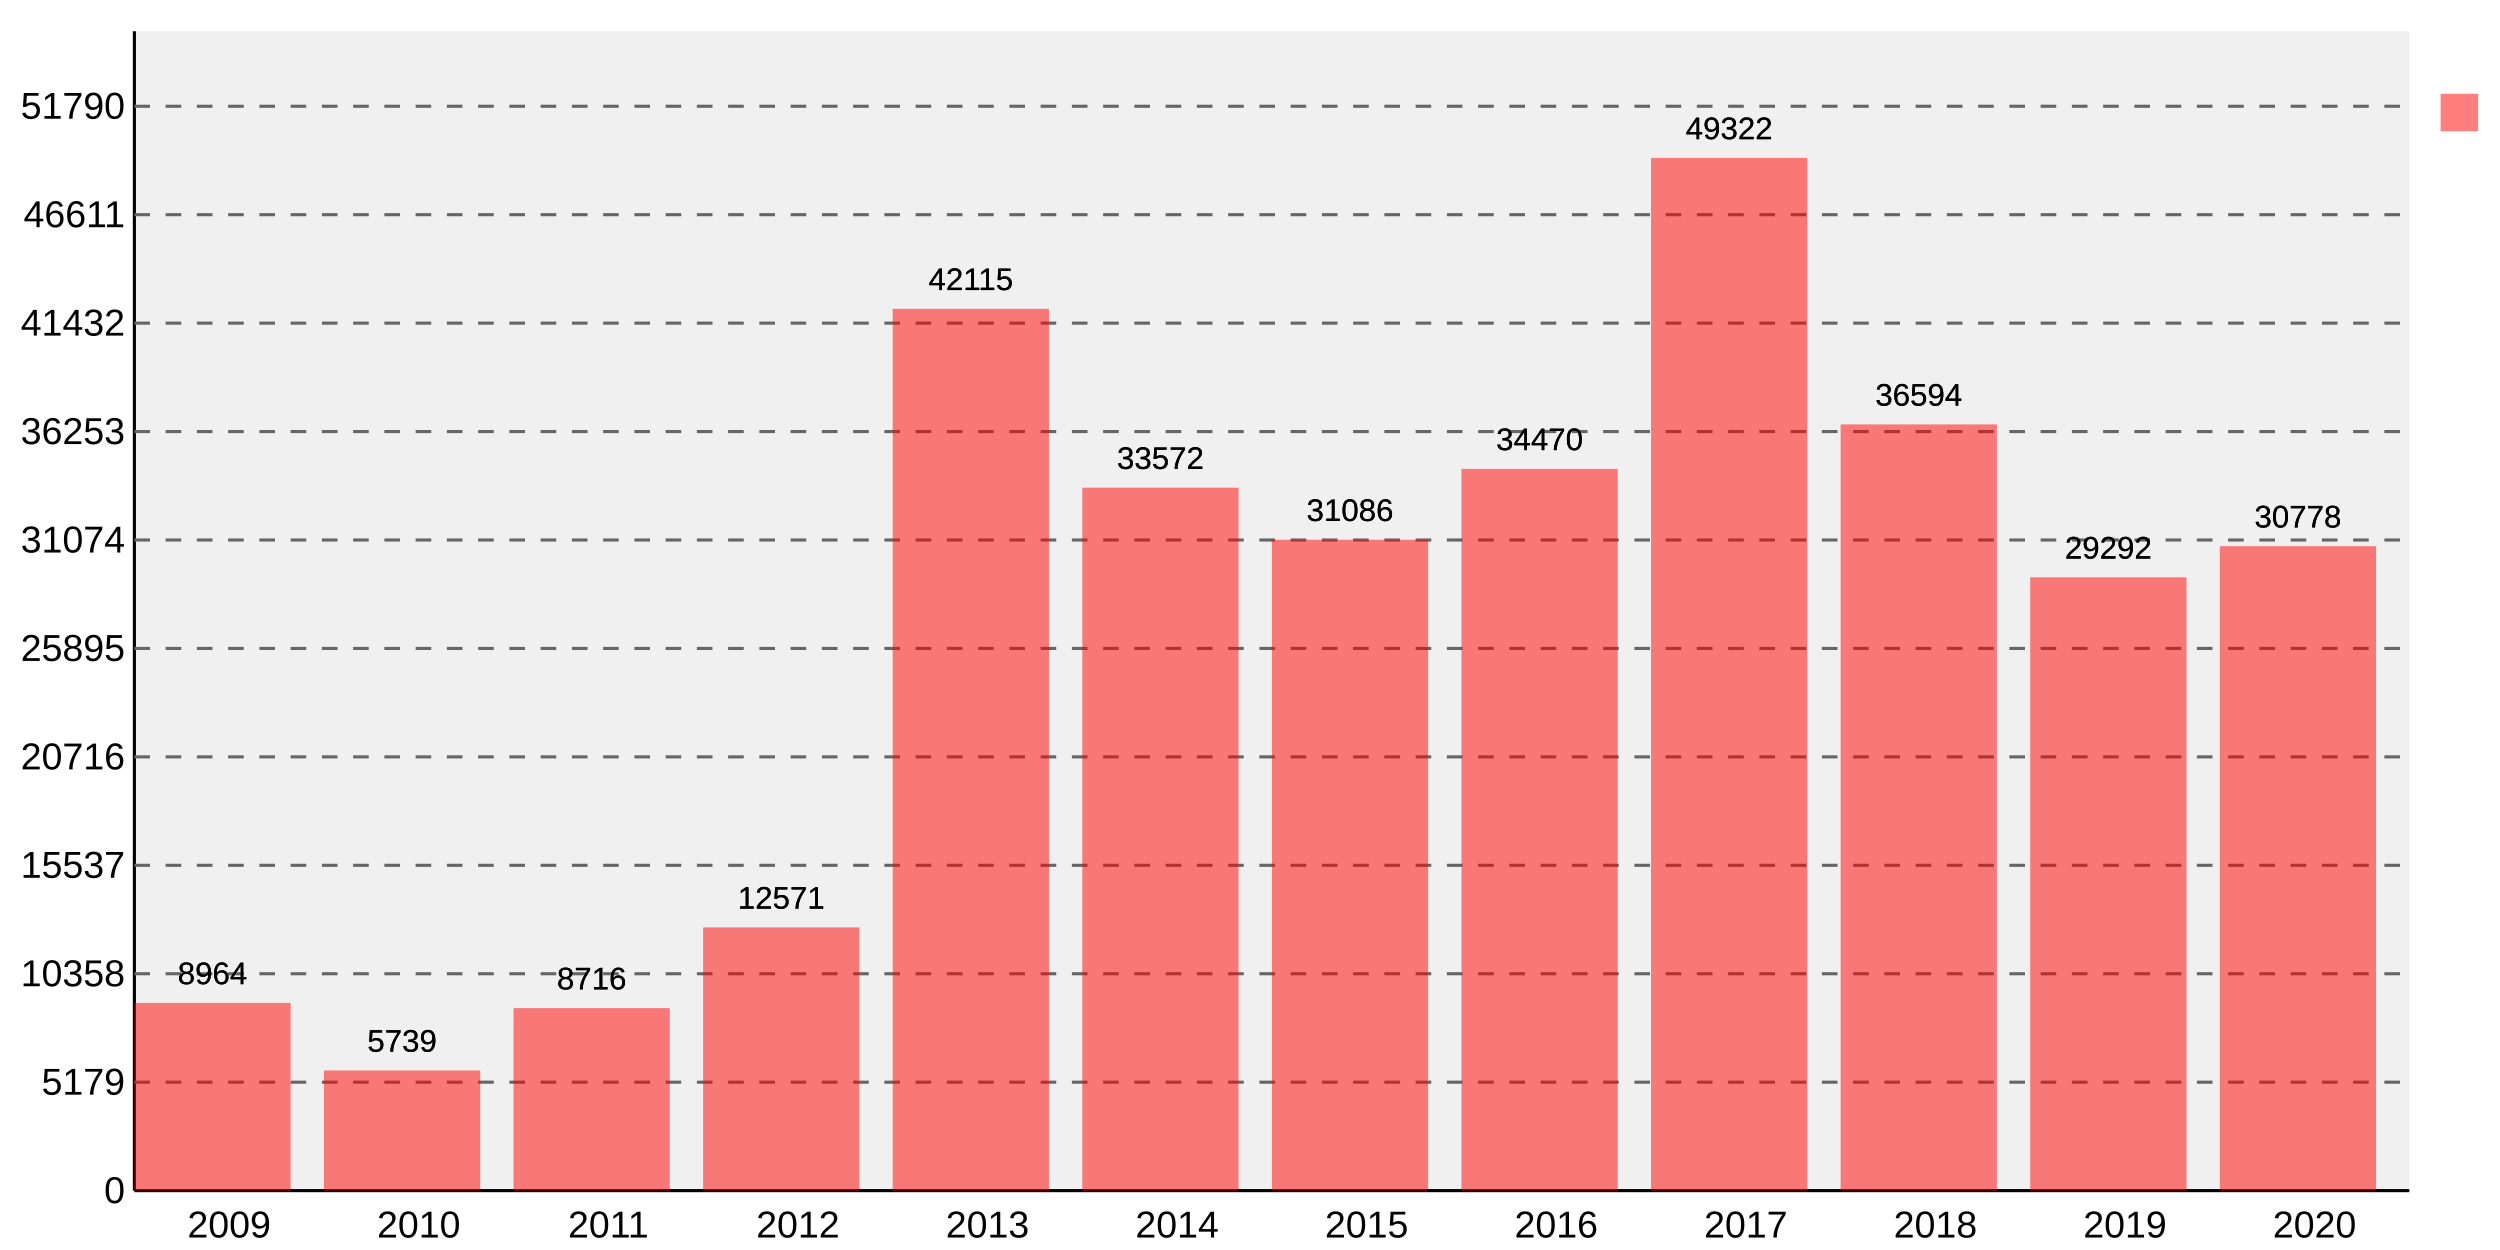
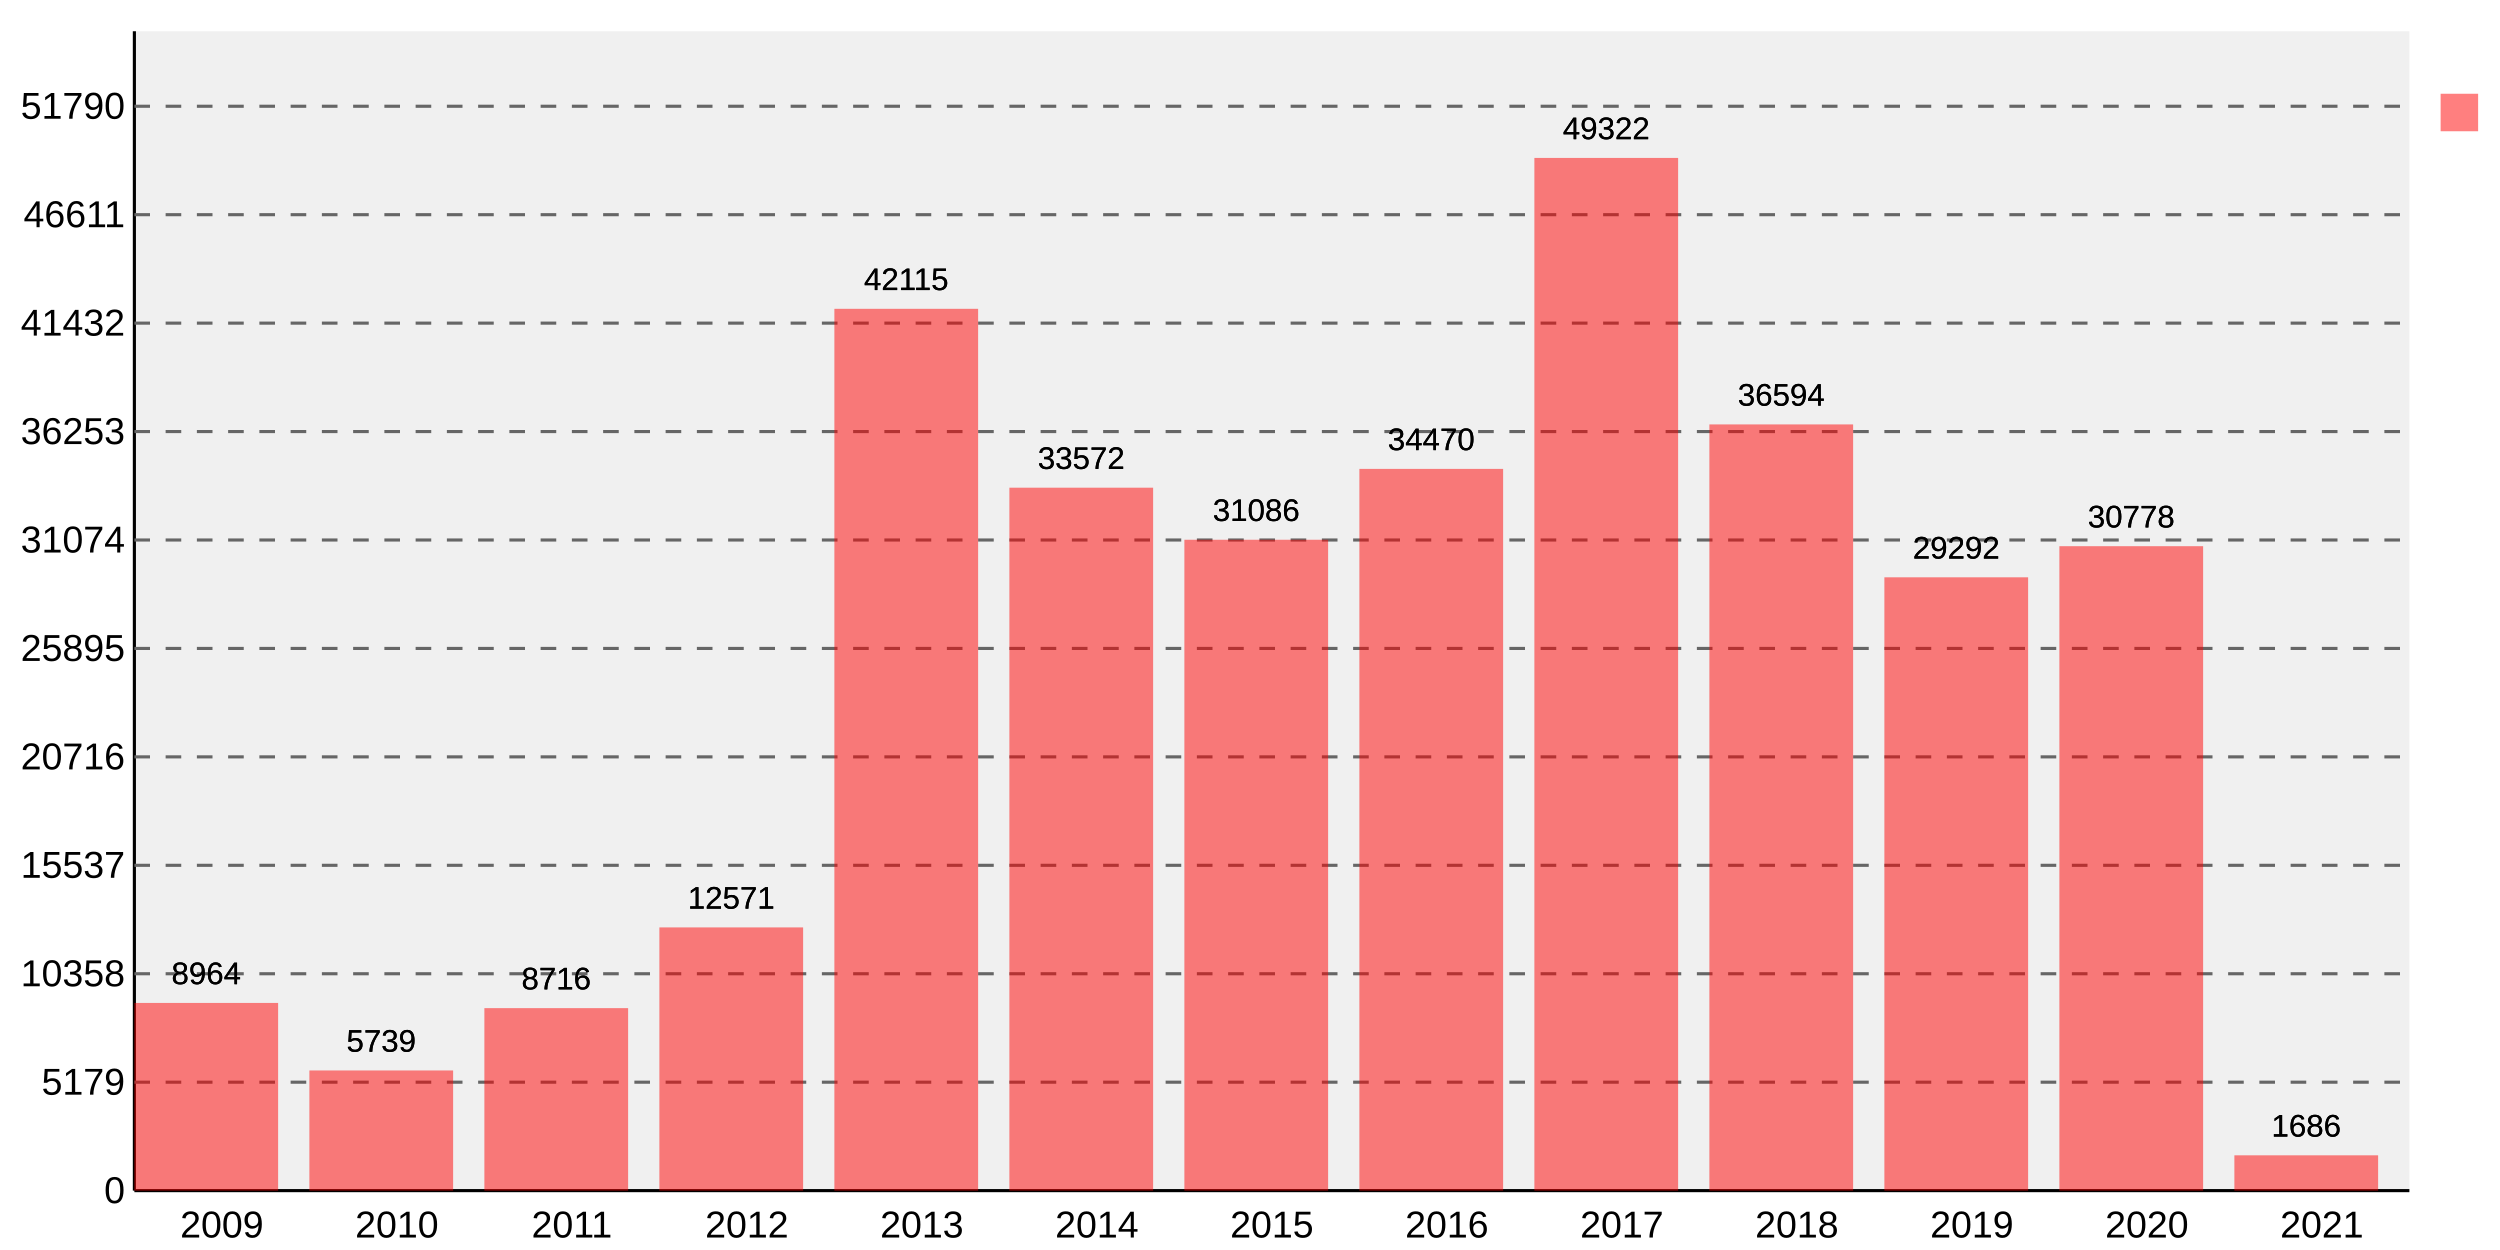
<svg xmlns="http://www.w3.org/2000/svg" viewBox="0 0 800 400">
  <defs>
    <style type="text/css">/*
Base styles for svg.charts.Graph
*/
.svgBackground {
    fill: #fff
    }
.graphBackground {
    fill: #f0f0f0
    }
/* graphs titles */
.mainTitle {
    text-anchor: middle;
    fill: #000;
    font-size: 16px;
    font-family: "Arial", sans-serif;
    font-weight: normal
    }
.subTitle {
    text-anchor: middle;
    fill: #999;
    font-size: 14px;
    font-family: "Arial", sans-serif;
    font-weight: normal
    }
.axis {
    stroke: #000;
    stroke-width: 1px
    }
.guideLines {
    stroke: #666;
    stroke-width: 1px;
    stroke-dasharray: 5, 5
    }
.xAxisLabels {
    text-anchor: middle;
    fill: #000;
    font-size: 12px;
    font-family: "Arial", sans-serif;
    font-weight: normal
    }
.yAxisLabels {
    text-anchor: end;
    fill: #000;
    font-size: 12px;
    font-family: "Arial", sans-serif;
    font-weight: normal
    }
.xAxisTitle {
    text-anchor: middle;
    fill: #f00;
    font-size: 14px;
    font-family: "Arial", sans-serif;
    font-weight: normal
    }
.yAxisTitle {
    fill: #f00;
    text-anchor: middle;
    font-size: 14px;
    font-family: "Arial", sans-serif;
    font-weight: normal
    }
.dataPointLabel {
    fill: #000;
    text-anchor: middle;
    font-size: 10px;
    font-family: "Arial", sans-serif;
    font-weight: normal
    }
.staggerGuideLine {
    fill: none;
    stroke: #000;
    stroke-width: 0.5px
    }
.keyText {
    fill: #000;
    text-anchor: start;
    font-size: 10px;
    font-family: "Arial", sans-serif;
    font-weight: normal
    }
/*
default fill styles for multiple datasets (probably only use a single
dataset on this graph though)
*/
.key1, .fill1 {
    fill: #f00;
    fill-opacity: 0.5;
    stroke: none;
    stroke-width: 0.5px
    }
.key2, .fill2 {
    fill: #00f;
    fill-opacity: 0.5;
    stroke: none;
    stroke-width: 1px
    }
.key3, .fill3 {
    fill: #0f0;
    fill-opacity: 0.5;
    stroke: none;
    stroke-width: 1px
    }
.key4, .fill4 {
    fill: #fc0;
    fill-opacity: 0.5;
    stroke: none;
    stroke-width: 1px
    }
.key5, .fill5 {
    fill: #0cf;
    fill-opacity: 0.5;
    stroke: none;
    stroke-width: 1px
    }
.key6, .fill6 {
    fill: #f0f;
    fill-opacity: 0.5;
    stroke: none;
    stroke-width: 1px
    }
.key7, .fill7 {
    fill: #0ff;
    fill-opacity: 0.5;
    stroke: none;
    stroke-width: 1px
    }
.key8, .fill8 {
    fill: #ff0;
    fill-opacity: 0.5;
    stroke: none;
    stroke-width: 1px
    }
.key9, .fill9 {
    fill: #c66;
    fill-opacity: 0.5;
    stroke: none;
    stroke-width: 1px
    }
.key10, .fill10 {
    fill: #639;
    fill-opacity: 0.5;
    stroke: none;
    stroke-width: 1px
    }
.key11, .fill11 {
    fill: #390;
    fill-opacity: 0.5;
    stroke: none;
    stroke-width: 1px
    }
.key12, .fill12 {
    fill: #96F;
    fill-opacity: 0.5;
    stroke: none;
    stroke-width: 1px
    }</style>
  </defs>
  <rect width="800" height="400" x="0" y="0" class="svgBackground" />
  <g transform="translate (43.0 10)">
    <rect x="0" y="0" width="728.0" height="371" class="graphBackground" />
    <path d="M 0 0 v371" class="axis" id="xAxis" />
    <path d="M 0 371 h728.0" class="axis" id="yAxis" />
-     <text class="xAxisLabels" x="30.333" y="386" style="text-anchor: middle">2009</text>
-     <text class="xAxisLabels" x="91.0" y="386" style="text-anchor: middle">2010</text>
-     <text class="xAxisLabels" x="151.667" y="386" style="text-anchor: middle">2011</text>
-     <text class="xAxisLabels" x="212.333" y="386" style="text-anchor: middle">2012</text>
-     <text class="xAxisLabels" x="273.0" y="386" style="text-anchor: middle">2013</text>
-     <text class="xAxisLabels" x="333.667" y="386" style="text-anchor: middle">2014</text>
-     <text class="xAxisLabels" x="394.333" y="386" style="text-anchor: middle">2015</text>
-     <text class="xAxisLabels" x="455" y="386" style="text-anchor: middle">2016</text>
-     <text class="xAxisLabels" x="515.667" y="386" style="text-anchor: middle">2017</text>
-     <text class="xAxisLabels" x="576.333" y="386" style="text-anchor: middle">2018</text>
-     <text class="xAxisLabels" x="637.0" y="386" style="text-anchor: middle">2019</text>
-     <text class="xAxisLabels" x="697.667" y="386" style="text-anchor: middle">2020</text>
+     <text class="xAxisLabels" x="28.0" y="386" style="text-anchor: middle">2009</text>
+     <text class="xAxisLabels" x="84.0" y="386" style="text-anchor: middle">2010</text>
+     <text class="xAxisLabels" x="140.0" y="386" style="text-anchor: middle">2011</text>
+     <text class="xAxisLabels" x="196.0" y="386" style="text-anchor: middle">2012</text>
+     <text class="xAxisLabels" x="252.0" y="386" style="text-anchor: middle">2013</text>
+     <text class="xAxisLabels" x="308.0" y="386" style="text-anchor: middle">2014</text>
+     <text class="xAxisLabels" x="364.0" y="386" style="text-anchor: middle">2015</text>
+     <text class="xAxisLabels" x="420.0" y="386" style="text-anchor: middle">2016</text>
+     <text class="xAxisLabels" x="476.0" y="386" style="text-anchor: middle">2017</text>
+     <text class="xAxisLabels" x="532.0" y="386" style="text-anchor: middle">2018</text>
+     <text class="xAxisLabels" x="588.0" y="386" style="text-anchor: middle">2019</text>
+     <text class="xAxisLabels" x="644.0" y="386" style="text-anchor: middle">2020</text>
+     <text class="xAxisLabels" x="700.0" y="386" style="text-anchor: middle">2021</text>
    <text class="yAxisLabels" x="-3" y="375.0" style="text-anchor: end">0</text>
    <text class="yAxisLabels" x="-3" y="340.3" style="text-anchor: end">5179</text>
    <text class="yAxisLabels" x="-3" y="305.6" style="text-anchor: end">10358</text>
    <text class="yAxisLabels" x="-3" y="270.9" style="text-anchor: end">15537</text>
    <text class="yAxisLabels" x="-3" y="236.2" style="text-anchor: end">20716</text>
    <text class="yAxisLabels" x="-3" y="201.5" style="text-anchor: end">25895</text>
    <text class="yAxisLabels" x="-3" y="166.8" style="text-anchor: end">31074</text>
    <text class="yAxisLabels" x="-3" y="132.1" style="text-anchor: end">36253</text>
    <text class="yAxisLabels" x="-3" y="97.4" style="text-anchor: end">41432</text>
    <text class="yAxisLabels" x="-3" y="62.7" style="text-anchor: end">46611</text>
    <text class="yAxisLabels" x="-3" y="28.0" style="text-anchor: end">51790</text>
    <path d="M 0 336.3 h728.0" class="guideLines" />
    <path d="M 0 301.6 h728.0" class="guideLines" />
    <path d="M 0 266.9 h728.0" class="guideLines" />
    <path d="M 0 232.2 h728.0" class="guideLines" />
    <path d="M 0 197.5 h728.0" class="guideLines" />
    <path d="M 0 162.8 h728.0" class="guideLines" />
    <path d="M 0 128.1 h728.0" class="guideLines" />
    <path d="M 0 93.4 h728.0" class="guideLines" />
    <path d="M 0 58.7 h728.0" class="guideLines" />
    <path d="M 0 24.0 h728.0" class="guideLines" />
-     <rect x="0.0" y="310.94" width="50.0" height="60.06" class="fill1" />
-     <rect x="60.667" y="332.548" width="50.0" height="38.452" class="fill1" />
-     <rect x="121.333" y="312.602" width="50.0" height="58.398" class="fill1" />
-     <rect x="182.0" y="286.773" width="50.0" height="84.227" class="fill1" />
-     <rect x="242.667" y="88.824" width="50.0" height="282.176" class="fill1" />
-     <rect x="303.333" y="146.063" width="50.0" height="224.937" class="fill1" />
-     <rect x="364.0" y="162.72" width="50.0" height="208.28" class="fill1" />
-     <rect x="424.667" y="140.046" width="50.0" height="230.954" class="fill1" />
-     <rect x="485.333" y="40.536" width="50.0" height="330.464" class="fill1" />
-     <rect x="546.0" y="125.815" width="50.0" height="245.185" class="fill1" />
-     <rect x="606.667" y="174.74" width="50.0" height="196.26" class="fill1" />
-     <rect x="667.333" y="164.783" width="50.0" height="206.217" class="fill1" />
+     <rect x="0.0" y="310.94" width="46.0" height="60.06" class="fill1" />
+     <rect x="56.0" y="332.548" width="46.0" height="38.452" class="fill1" />
+     <rect x="112.0" y="312.602" width="46.0" height="58.398" class="fill1" />
+     <rect x="168.0" y="286.773" width="46.0" height="84.227" class="fill1" />
+     <rect x="224.0" y="88.824" width="46.0" height="282.176" class="fill1" />
+     <rect x="280.0" y="146.063" width="46.0" height="224.937" class="fill1" />
+     <rect x="336.0" y="162.72" width="46.0" height="208.28" class="fill1" />
+     <rect x="392.0" y="140.046" width="46.0" height="230.954" class="fill1" />
+     <rect x="448.0" y="40.536" width="46.0" height="330.464" class="fill1" />
+     <rect x="504.0" y="125.815" width="46.0" height="245.185" class="fill1" />
+     <rect x="560.0" y="174.74" width="46.0" height="196.26" class="fill1" />
+     <rect x="616.0" y="164.783" width="46.0" height="206.217" class="fill1" />
+     <rect x="672.0" y="359.704" width="46.0" height="11.296" class="fill1" />
    <g>
-       <text x="25.0" y="304.94" class="dataPointLabel" style="None stroke: #fff; stroke-width: 2;">8964</text>
-       <text x="25.0" y="304.94" class="dataPointLabel">8964</text>
-       <text x="85.667" y="326.548" class="dataPointLabel" style="None stroke: #fff; stroke-width: 2;">5739</text>
-       <text x="85.667" y="326.548" class="dataPointLabel">5739</text>
-       <text x="146.333" y="306.602" class="dataPointLabel" style="None stroke: #fff; stroke-width: 2;">8716</text>
-       <text x="146.333" y="306.602" class="dataPointLabel">8716</text>
-       <text x="207.0" y="280.773" class="dataPointLabel" style="None stroke: #fff; stroke-width: 2;">12571</text>
-       <text x="207.0" y="280.773" class="dataPointLabel">12571</text>
-       <text x="267.667" y="82.824" class="dataPointLabel" style="None stroke: #fff; stroke-width: 2;">42115</text>
-       <text x="267.667" y="82.824" class="dataPointLabel">42115</text>
-       <text x="328.333" y="140.063" class="dataPointLabel" style="None stroke: #fff; stroke-width: 2;">33572</text>
-       <text x="328.333" y="140.063" class="dataPointLabel">33572</text>
-       <text x="389.0" y="156.72" class="dataPointLabel" style="None stroke: #fff; stroke-width: 2;">31086</text>
-       <text x="389.0" y="156.72" class="dataPointLabel">31086</text>
-       <text x="449.667" y="134.046" class="dataPointLabel" style="None stroke: #fff; stroke-width: 2;">34470</text>
-       <text x="449.667" y="134.046" class="dataPointLabel">34470</text>
-       <text x="510.333" y="34.536" class="dataPointLabel" style="None stroke: #fff; stroke-width: 2;">49322</text>
-       <text x="510.333" y="34.536" class="dataPointLabel">49322</text>
-       <text x="571.0" y="119.815" class="dataPointLabel" style="None stroke: #fff; stroke-width: 2;">36594</text>
-       <text x="571.0" y="119.815" class="dataPointLabel">36594</text>
-       <text x="631.667" y="168.74" class="dataPointLabel" style="None stroke: #fff; stroke-width: 2;">29292</text>
-       <text x="631.667" y="168.74" class="dataPointLabel">29292</text>
-       <text x="692.333" y="158.783" class="dataPointLabel" style="None stroke: #fff; stroke-width: 2;">30778</text>
-       <text x="692.333" y="158.783" class="dataPointLabel">30778</text>
+       <text x="23.0" y="304.94" class="dataPointLabel" style="None stroke: #fff; stroke-width: 2;">8964</text>
+       <text x="23.0" y="304.94" class="dataPointLabel">8964</text>
+       <text x="79.0" y="326.548" class="dataPointLabel" style="None stroke: #fff; stroke-width: 2;">5739</text>
+       <text x="79.0" y="326.548" class="dataPointLabel">5739</text>
+       <text x="135.0" y="306.602" class="dataPointLabel" style="None stroke: #fff; stroke-width: 2;">8716</text>
+       <text x="135.0" y="306.602" class="dataPointLabel">8716</text>
+       <text x="191.0" y="280.773" class="dataPointLabel" style="None stroke: #fff; stroke-width: 2;">12571</text>
+       <text x="191.0" y="280.773" class="dataPointLabel">12571</text>
+       <text x="247.0" y="82.824" class="dataPointLabel" style="None stroke: #fff; stroke-width: 2;">42115</text>
+       <text x="247.0" y="82.824" class="dataPointLabel">42115</text>
+       <text x="303.0" y="140.063" class="dataPointLabel" style="None stroke: #fff; stroke-width: 2;">33572</text>
+       <text x="303.0" y="140.063" class="dataPointLabel">33572</text>
+       <text x="359.0" y="156.72" class="dataPointLabel" style="None stroke: #fff; stroke-width: 2;">31086</text>
+       <text x="359.0" y="156.72" class="dataPointLabel">31086</text>
+       <text x="415.0" y="134.046" class="dataPointLabel" style="None stroke: #fff; stroke-width: 2;">34470</text>
+       <text x="415.0" y="134.046" class="dataPointLabel">34470</text>
+       <text x="471.0" y="34.536" class="dataPointLabel" style="None stroke: #fff; stroke-width: 2;">49322</text>
+       <text x="471.0" y="34.536" class="dataPointLabel">49322</text>
+       <text x="527.0" y="119.815" class="dataPointLabel" style="None stroke: #fff; stroke-width: 2;">36594</text>
+       <text x="527.0" y="119.815" class="dataPointLabel">36594</text>
+       <text x="583.0" y="168.74" class="dataPointLabel" style="None stroke: #fff; stroke-width: 2;">29292</text>
+       <text x="583.0" y="168.74" class="dataPointLabel">29292</text>
+       <text x="639.0" y="158.783" class="dataPointLabel" style="None stroke: #fff; stroke-width: 2;">30778</text>
+       <text x="639.0" y="158.783" class="dataPointLabel">30778</text>
+       <text x="695.0" y="353.704" class="dataPointLabel" style="None stroke: #fff; stroke-width: 2;">1686</text>
+       <text x="695.0" y="353.704" class="dataPointLabel">1686</text>
    </g>
  </g>
  <g transform="translate(781 30)">
    <rect x="0" y="0" width="12" height="12" class="key1" />
    <text x="17" y="12" class="keyText" />
  </g>
</svg>
